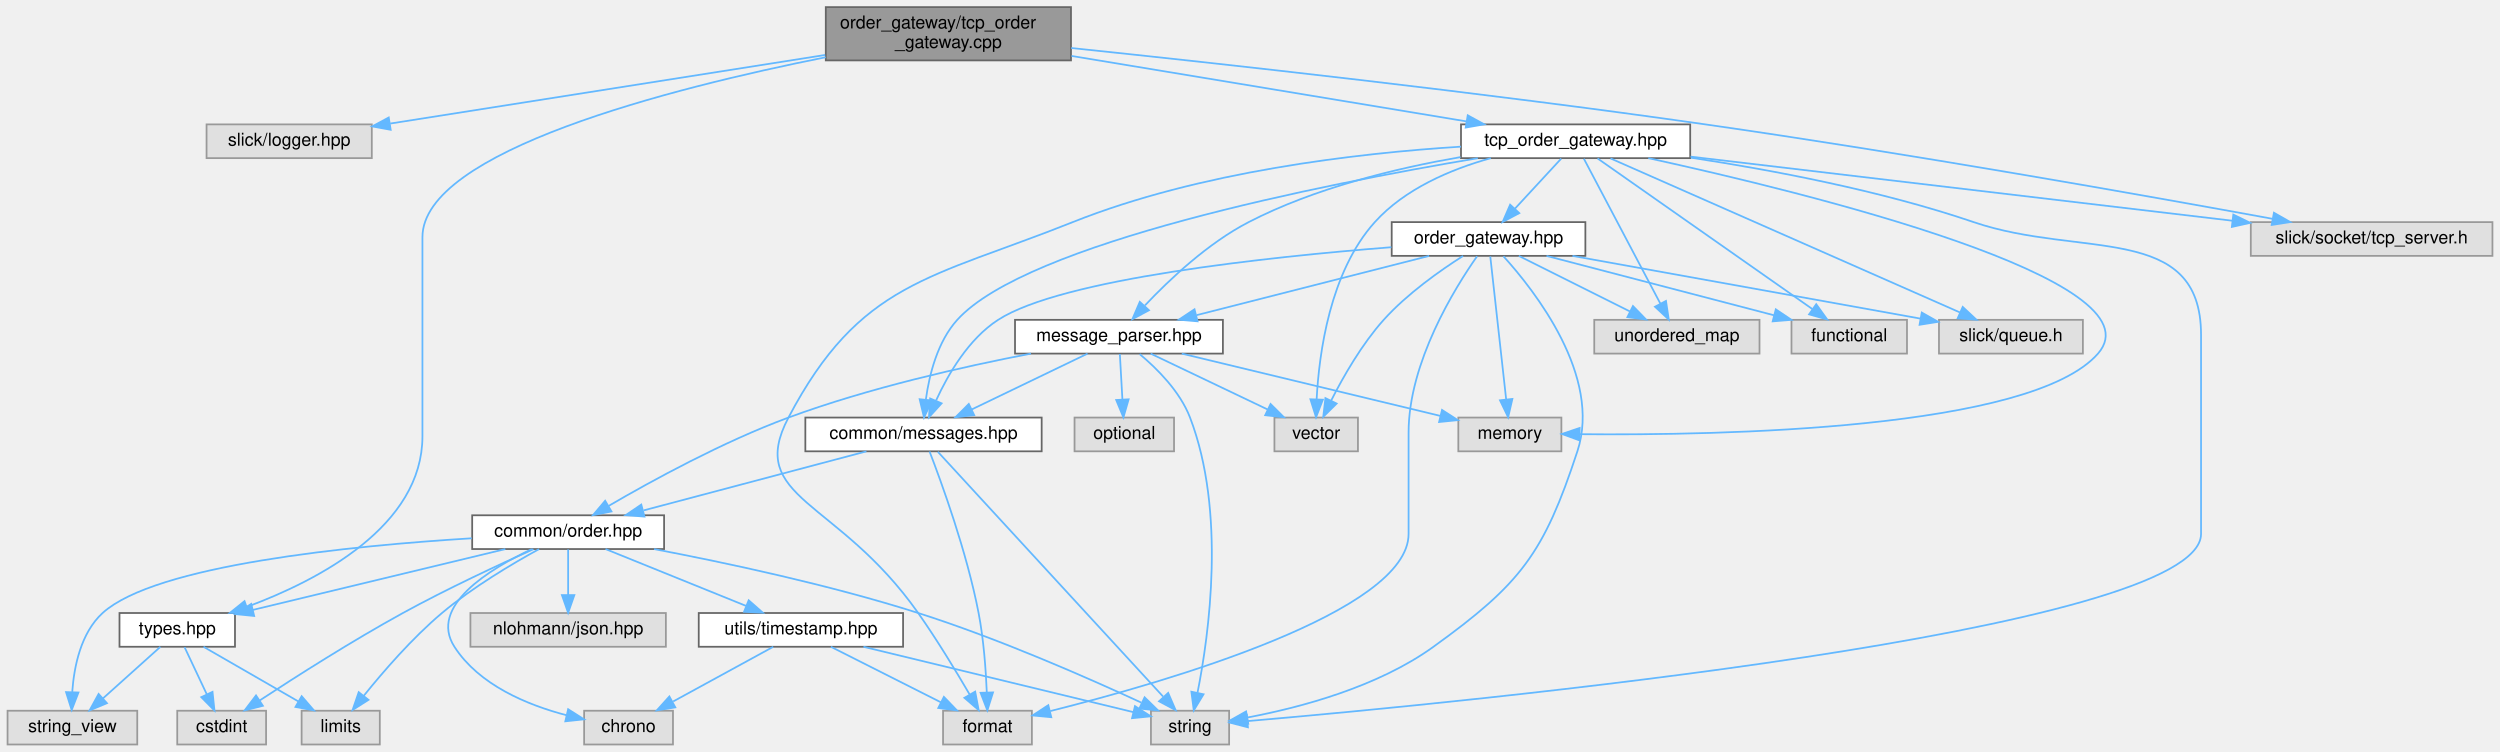
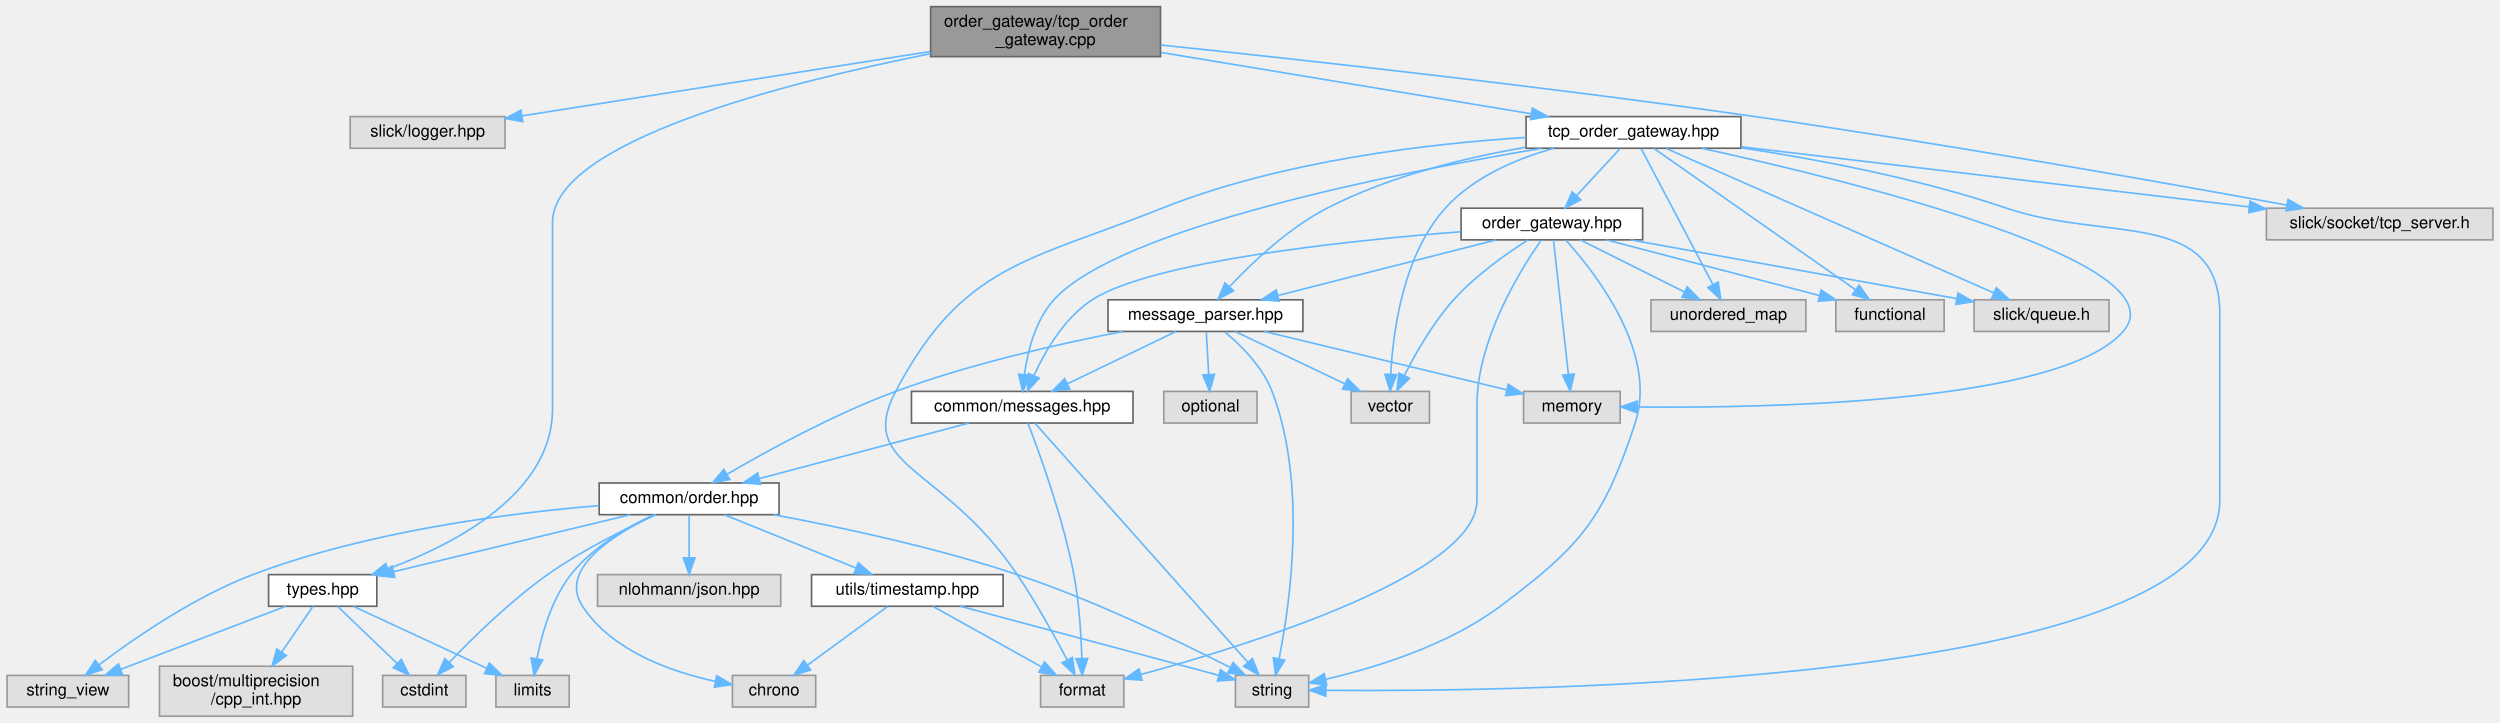
- <svg xmlns="http://www.w3.org/2000/svg" xmlns:xlink="http://www.w3.org/1999/xlink" width="1407pt" height="423pt" viewBox="0.00 0.00 1406.50 423.00">
-   <g id="graph0" class="graph" transform="scale(1 1) rotate(0) translate(4 419)">
+ <svg xmlns="http://www.w3.org/2000/svg" xmlns:xlink="http://www.w3.org/1999/xlink" width="1501pt" height="434pt" viewBox="0.00 0.00 1500.50 434.00">
+   <g id="graph0" class="graph" transform="scale(1 1) rotate(0) translate(4 430)">
    <g id="Node000001" class="node">
      <g id="a_Node000001">
        <a xlink:title=" ">
-           <polygon fill="#999999" stroke="#666666" points="598.5,-415 460.5,-415 460.5,-385 598.5,-385 598.5,-415" />
-           <text text-anchor="start" x="468.5" y="-403" font-family="Helvetica,sans-Serif" font-size="10.00">order_gateway/tcp_order</text>
-           <text text-anchor="middle" x="529.5" y="-392" font-family="Helvetica,sans-Serif" font-size="10.00">_gateway.cpp</text>
+           <polygon fill="#999999" stroke="#666666" points="692.5,-426 554.5,-426 554.5,-396 692.5,-396 692.5,-426" />
+           <text text-anchor="start" x="562.5" y="-414" font-family="Helvetica,sans-Serif" font-size="10.00">order_gateway/tcp_order</text>
+           <text text-anchor="middle" x="623.5" y="-403" font-family="Helvetica,sans-Serif" font-size="10.00">_gateway.cpp</text>
        </a>
      </g>
    </g>
    <g id="Node000002" class="node">
      <g id="a_Node000002">
        <a xlink:title=" ">
-           <polygon fill="#e0e0e0" stroke="#999999" points="205,-349 112,-349 112,-330 205,-330 205,-349" />
-           <text text-anchor="middle" x="158.5" y="-337" font-family="Helvetica,sans-Serif" font-size="10.00">slick/logger.hpp</text>
+           <polygon fill="#e0e0e0" stroke="#999999" points="299,-360 206,-360 206,-341 299,-341 299,-360" />
+           <text text-anchor="middle" x="252.5" y="-348" font-family="Helvetica,sans-Serif" font-size="10.00">slick/logger.hpp</text>
        </a>
      </g>
    </g>
    <g id="edge1_Node000001_Node000002" class="edge">
      <g id="a_edge1_Node000001_Node000002">
        <a xlink:title=" ">
-           <path fill="none" stroke="#63b8ff" d="M460.15,-388.07C389.48,-376.92 281.17,-359.84 215.38,-349.47" />
-           <polygon fill="#63b8ff" stroke="#63b8ff" points="215.62,-345.96 205.19,-347.86 214.53,-352.88 215.62,-345.96" />
+           <path fill="none" stroke="#63b8ff" d="M554.15,-399.07C483.48,-387.92 375.17,-370.84 309.38,-360.47" />
+           <polygon fill="#63b8ff" stroke="#63b8ff" points="309.62,-356.96 299.19,-358.86 308.53,-363.88 309.62,-356.96" />
        </a>
      </g>
    </g>
    <g id="Node000003" class="node">
      <g id="a_Node000003">
        <a xlink:href="tcp__order__gateway_8hpp.html" target="_top" xlink:title=" ">
-           <polygon fill="white" stroke="#666666" points="947,-349 818,-349 818,-330 947,-330 947,-349" />
-           <text text-anchor="middle" x="882.5" y="-337" font-family="Helvetica,sans-Serif" font-size="10.00">tcp_order_gateway.hpp</text>
+           <polygon fill="white" stroke="#666666" points="1041,-360 912,-360 912,-341 1041,-341 1041,-360" />
+           <text text-anchor="middle" x="976.5" y="-348" font-family="Helvetica,sans-Serif" font-size="10.00">tcp_order_gateway.hpp</text>
        </a>
      </g>
    </g>
    <g id="edge2_Node000001_Node000003" class="edge">
      <g id="a_edge2_Node000001_Node000003">
        <a xlink:title=" ">
-           <path fill="none" stroke="#63b8ff" d="M598.82,-387.51C663.49,-376.8 759.05,-360.96 821.05,-350.68" />
-           <polygon fill="#63b8ff" stroke="#63b8ff" points="821.79,-354.11 831.08,-349.02 820.64,-347.2 821.79,-354.11" />
+           <path fill="none" stroke="#63b8ff" d="M692.82,-398.51C757.49,-387.8 853.05,-371.96 915.05,-361.68" />
+           <polygon fill="#63b8ff" stroke="#63b8ff" points="915.79,-365.11 925.08,-360.02 914.64,-358.2 915.79,-365.11" />
        </a>
      </g>
    </g>
    <g id="Node000016" class="node">
      <g id="a_Node000016">
        <a xlink:href="types_8hpp.html" target="_top" xlink:title=" ">
-           <polygon fill="white" stroke="#666666" points="128,-74 63,-74 63,-55 128,-55 128,-74" />
-           <text text-anchor="middle" x="95.5" y="-62" font-family="Helvetica,sans-Serif" font-size="10.00">types.hpp</text>
-         </a>
-       </g>
-     </g>
-     <g id="edge47_Node000001_Node000016" class="edge">
-       <g id="a_edge47_Node000001_Node000016">
-         <a xlink:title=" ">
-           <path fill="none" stroke="#63b8ff" d="M460.47,-386.79C373.01,-369.32 233.5,-333.86 233.5,-285.5 233.5,-285.5 233.5,-285.5 233.5,-173.5 233.5,-122.94 175.35,-92.51 134.55,-77.39" />
-           <polygon fill="#63b8ff" stroke="#63b8ff" points="135.7,-74.08 125.1,-74.04 133.36,-80.68 135.7,-74.08" />
-         </a>
-       </g>
-     </g>
-     <g id="Node000023" class="node">
-       <g id="a_Node000023">
-         <a xlink:title=" ">
-           <polygon fill="#e0e0e0" stroke="#999999" points="1398.5,-294 1262.5,-294 1262.5,-275 1398.5,-275 1398.5,-294" />
-           <text text-anchor="middle" x="1330.5" y="-282" font-family="Helvetica,sans-Serif" font-size="10.00">slick/socket/tcp_server.h</text>
-         </a>
-       </g>
-     </g>
-     <g id="edge46_Node000001_Node000023" class="edge">
-       <g id="a_edge46_Node000001_Node000023">
-         <a xlink:title=" ">
-           <path fill="none" stroke="#63b8ff" d="M598.63,-391.98C683.02,-383.16 830,-366.98 955.5,-349 1069.27,-332.7 1201.7,-309.21 1274.81,-295.84" />
-           <polygon fill="#63b8ff" stroke="#63b8ff" points="1275.52,-299.27 1284.72,-294.02 1274.26,-292.39 1275.52,-299.27" />
+           <polygon fill="white" stroke="#666666" points="222,-85 157,-85 157,-66 222,-66 222,-85" />
+           <text text-anchor="middle" x="189.5" y="-73" font-family="Helvetica,sans-Serif" font-size="10.00">types.hpp</text>
+         </a>
+       </g>
+     </g>
+     <g id="edge48_Node000001_Node000016" class="edge">
+       <g id="a_edge48_Node000001_Node000016">
+         <a xlink:title=" ">
+           <path fill="none" stroke="#63b8ff" d="M554.47,-397.79C467.01,-380.32 327.5,-344.86 327.5,-296.5 327.5,-296.5 327.5,-296.5 327.5,-184.5 327.5,-133.94 269.35,-103.51 228.55,-88.39" />
+           <polygon fill="#63b8ff" stroke="#63b8ff" points="229.7,-85.08 219.1,-85.04 227.36,-91.68 229.7,-85.08" />
+         </a>
+       </g>
+     </g>
+     <g id="Node000024" class="node">
+       <g id="a_Node000024">
+         <a xlink:title=" ">
+           <polygon fill="#e0e0e0" stroke="#999999" points="1492.5,-305 1356.5,-305 1356.5,-286 1492.5,-286 1492.5,-305" />
+           <text text-anchor="middle" x="1424.5" y="-293" font-family="Helvetica,sans-Serif" font-size="10.00">slick/socket/tcp_server.h</text>
+         </a>
+       </g>
+     </g>
+     <g id="edge47_Node000001_Node000024" class="edge">
+       <g id="a_edge47_Node000001_Node000024">
+         <a xlink:title=" ">
+           <path fill="none" stroke="#63b8ff" d="M692.63,-402.98C777.02,-394.16 924,-377.98 1049.5,-360 1163.27,-343.7 1295.7,-320.21 1368.81,-306.84" />
+           <polygon fill="#63b8ff" stroke="#63b8ff" points="1369.52,-310.27 1378.72,-305.02 1368.26,-303.39 1369.52,-310.27" />
        </a>
      </g>
    </g>
    <g id="Node000004" class="node">
      <g id="a_Node000004">
        <a xlink:href="order__gateway_8hpp.html" target="_top" xlink:title=" ">
-           <polygon fill="white" stroke="#666666" points="888,-294 779,-294 779,-275 888,-275 888,-294" />
-           <text text-anchor="middle" x="833.5" y="-282" font-family="Helvetica,sans-Serif" font-size="10.00">order_gateway.hpp</text>
+           <polygon fill="white" stroke="#666666" points="982,-305 873,-305 873,-286 982,-286 982,-305" />
+           <text text-anchor="middle" x="927.5" y="-293" font-family="Helvetica,sans-Serif" font-size="10.00">order_gateway.hpp</text>
        </a>
      </g>
    </g>
    <g id="edge3_Node000003_Node000004" class="edge">
      <g id="a_edge3_Node000003_Node000004">
        <a xlink:title=" ">
-           <path fill="none" stroke="#63b8ff" d="M874.41,-329.75C867.34,-322.11 856.91,-310.82 848.35,-301.56" />
-           <polygon fill="#63b8ff" stroke="#63b8ff" points="850.8,-299.06 841.44,-294.09 845.66,-303.81 850.8,-299.06" />
+           <path fill="none" stroke="#63b8ff" d="M968.41,-340.75C961.34,-333.11 950.91,-321.82 942.35,-312.56" />
+           <polygon fill="#63b8ff" stroke="#63b8ff" points="944.8,-310.06 935.44,-305.09 939.66,-314.81 944.8,-310.06" />
        </a>
      </g>
    </g>
    <g id="Node000005" class="node">
      <g id="a_Node000005">
        <a xlink:title=" ">
-           <polygon fill="#e0e0e0" stroke="#999999" points="1168,-239 1087,-239 1087,-220 1168,-220 1168,-239" />
-           <text text-anchor="middle" x="1127.5" y="-227" font-family="Helvetica,sans-Serif" font-size="10.00">slick/queue.h</text>
-         </a>
-       </g>
-     </g>
-     <g id="edge36_Node000003_Node000005" class="edge">
-       <g id="a_edge36_Node000003_Node000005">
-         <a xlink:title=" ">
-           <path fill="none" stroke="#63b8ff" d="M902.14,-329.84C945.25,-310.84 1048.35,-265.39 1098.77,-243.17" />
-           <polygon fill="#63b8ff" stroke="#63b8ff" points="1100.37,-246.28 1108.11,-239.05 1097.55,-239.88 1100.37,-246.28" />
+           <polygon fill="#e0e0e0" stroke="#999999" points="1262,-250 1181,-250 1181,-231 1262,-231 1262,-250" />
+           <text text-anchor="middle" x="1221.5" y="-238" font-family="Helvetica,sans-Serif" font-size="10.00">slick/queue.h</text>
+         </a>
+       </g>
+     </g>
+     <g id="edge37_Node000003_Node000005" class="edge">
+       <g id="a_edge37_Node000003_Node000005">
+         <a xlink:title=" ">
+           <path fill="none" stroke="#63b8ff" d="M996.14,-340.84C1039.25,-321.84 1142.35,-276.39 1192.77,-254.17" />
+           <polygon fill="#63b8ff" stroke="#63b8ff" points="1194.37,-257.28 1202.11,-250.05 1191.55,-250.88 1194.37,-257.28" />
        </a>
      </g>
    </g>
    <g id="Node000006" class="node">
      <g id="a_Node000006">
        <a xlink:href="message__parser_8hpp.html" target="_top" xlink:title=" ">
-           <polygon fill="white" stroke="#666666" points="684,-239 567,-239 567,-220 684,-220 684,-239" />
-           <text text-anchor="middle" x="625.5" y="-227" font-family="Helvetica,sans-Serif" font-size="10.00">message_parser.hpp</text>
-         </a>
-       </g>
-     </g>
-     <g id="edge37_Node000003_Node000006" class="edge">
-       <g id="a_edge37_Node000003_Node000006">
-         <a xlink:title=" ">
-           <path fill="none" stroke="#63b8ff" d="M817.67,-330.58C781.16,-324.25 735.59,-313.15 698.5,-294 675.54,-282.15 653.82,-261.61 640.13,-247.11" />
-           <polygon fill="#63b8ff" stroke="#63b8ff" points="642.39,-244.39 633.06,-239.38 637.23,-249.12 642.39,-244.39" />
+           <polygon fill="white" stroke="#666666" points="778,-250 661,-250 661,-231 778,-231 778,-250" />
+           <text text-anchor="middle" x="719.5" y="-238" font-family="Helvetica,sans-Serif" font-size="10.00">message_parser.hpp</text>
+         </a>
+       </g>
+     </g>
+     <g id="edge38_Node000003_Node000006" class="edge">
+       <g id="a_edge38_Node000003_Node000006">
+         <a xlink:title=" ">
+           <path fill="none" stroke="#63b8ff" d="M911.67,-341.58C875.16,-335.25 829.59,-324.15 792.5,-305 769.54,-293.15 747.82,-272.61 734.13,-258.11" />
+           <polygon fill="#63b8ff" stroke="#63b8ff" points="736.39,-255.39 727.06,-250.38 731.23,-260.12 736.39,-255.39" />
        </a>
      </g>
    </g>
    <g id="Node000007" class="node">
      <g id="a_Node000007">
        <a xlink:href="messages_8hpp.html" target="_top" xlink:title=" ">
-           <polygon fill="white" stroke="#666666" points="582,-184 449,-184 449,-165 582,-165 582,-184" />
-           <text text-anchor="middle" x="515.5" y="-172" font-family="Helvetica,sans-Serif" font-size="10.00">common/messages.hpp</text>
-         </a>
-       </g>
-     </g>
-     <g id="edge44_Node000003_Node000007" class="edge">
-       <g id="a_edge44_Node000003_Node000007">
-         <a xlink:title=" ">
-           <path fill="none" stroke="#63b8ff" d="M827.47,-329.97C739.66,-315.21 573.73,-282.31 534.5,-239 523.39,-226.74 518.77,-208.23 516.85,-194.35" />
-           <polygon fill="#63b8ff" stroke="#63b8ff" points="520.29,-193.61 515.79,-184.02 513.33,-194.32 520.29,-193.61" />
+           <polygon fill="white" stroke="#666666" points="676,-195 543,-195 543,-176 676,-176 676,-195" />
+           <text text-anchor="middle" x="609.5" y="-183" font-family="Helvetica,sans-Serif" font-size="10.00">common/messages.hpp</text>
+         </a>
+       </g>
+     </g>
+     <g id="edge45_Node000003_Node000007" class="edge">
+       <g id="a_edge45_Node000003_Node000007">
+         <a xlink:title=" ">
+           <path fill="none" stroke="#63b8ff" d="M921.47,-340.97C833.66,-326.21 667.73,-293.31 628.5,-250 617.39,-237.74 612.77,-219.23 610.85,-205.35" />
+           <polygon fill="#63b8ff" stroke="#63b8ff" points="614.29,-204.61 609.79,-195.02 607.33,-205.32 614.29,-204.61" />
        </a>
      </g>
    </g>
    <g id="Node000008" class="node">
      <g id="a_Node000008">
        <a xlink:title=" ">
-           <polygon fill="#e0e0e0" stroke="#999999" points="687.5,-19 643.5,-19 643.5,0 687.5,0 687.5,-19" />
-           <text text-anchor="middle" x="665.5" y="-7" font-family="Helvetica,sans-Serif" font-size="10.00">string</text>
-         </a>
-       </g>
-     </g>
-     <g id="edge41_Node000003_Node000008" class="edge">
-       <g id="a_edge41_Node000003_Node000008">
-         <a xlink:title=" ">
-           <path fill="none" stroke="#63b8ff" d="M947.41,-330.25C992.78,-323.36 1054.33,-311.77 1106.5,-294 1166.61,-273.52 1234.5,-294 1234.5,-230.5 1234.5,-230.5 1234.5,-230.5 1234.5,-118.5 1234.5,-63.48 818.5,-23.59 697.9,-13.18" />
-           <polygon fill="#63b8ff" stroke="#63b8ff" points="698.07,-9.68 687.81,-12.32 697.47,-16.66 698.07,-9.68" />
+           <polygon fill="#e0e0e0" stroke="#999999" points="781.5,-24.5 737.5,-24.5 737.5,-5.5 781.5,-5.5 781.5,-24.5" />
+           <text text-anchor="middle" x="759.5" y="-12.5" font-family="Helvetica,sans-Serif" font-size="10.00">string</text>
+         </a>
+       </g>
+     </g>
+     <g id="edge42_Node000003_Node000008" class="edge">
+       <g id="a_edge42_Node000003_Node000008">
+         <a xlink:title=" ">
+           <path fill="none" stroke="#63b8ff" d="M1041.41,-341.25C1086.78,-334.36 1148.33,-322.77 1200.5,-305 1260.61,-284.52 1328.5,-305 1328.5,-241.5 1328.5,-241.5 1328.5,-241.5 1328.5,-129.5 1328.5,-19.25 912.5,-14.56 791.9,-15.51" />
+           <polygon fill="#63b8ff" stroke="#63b8ff" points="791.77,-12.01 781.81,-15.61 791.84,-19.01 791.77,-12.01" />
        </a>
      </g>
    </g>
    <g id="Node000009" class="node">
      <g id="a_Node000009">
        <a xlink:title=" ">
-           <polygon fill="#e0e0e0" stroke="#999999" points="576.5,-19 526.5,-19 526.5,0 576.5,0 576.5,-19" />
-           <text text-anchor="middle" x="551.5" y="-7" font-family="Helvetica,sans-Serif" font-size="10.00">format</text>
-         </a>
-       </g>
-     </g>
-     <g id="edge43_Node000003_Node000009" class="edge">
-       <g id="a_edge43_Node000003_Node000009">
-         <a xlink:title=" ">
-           <path fill="none" stroke="#63b8ff" d="M817.98,-336.47C759.18,-332.76 670.88,-322.44 599.5,-294 519.33,-262.06 479.67,-260.37 439.5,-184 415.39,-138.16 467.06,-138.54 512.5,-74 523.06,-58.99 533.89,-41.12 541.45,-28.17" />
-           <polygon fill="#63b8ff" stroke="#63b8ff" points="544.58,-29.76 546.54,-19.35 538.51,-26.26 544.58,-29.76" />
-         </a>
-       </g>
-     </g>
-     <g id="Node000018" class="node">
-       <g id="a_Node000018">
-         <a xlink:title=" ">
-           <polygon fill="#e0e0e0" stroke="#999999" points="760,-184 713,-184 713,-165 760,-165 760,-184" />
-           <text text-anchor="middle" x="736.5" y="-172" font-family="Helvetica,sans-Serif" font-size="10.00">vector</text>
-         </a>
-       </g>
-     </g>
-     <g id="edge42_Node000003_Node000018" class="edge">
-       <g id="a_edge42_Node000003_Node000018">
-         <a xlink:title=" ">
-           <path fill="none" stroke="#63b8ff" d="M834.77,-330C812.11,-323.65 786.37,-312.71 769.5,-294 744.2,-265.94 738.11,-220.07 736.76,-194.41" />
-           <polygon fill="#63b8ff" stroke="#63b8ff" points="740.25,-194.05 736.42,-184.18 733.25,-194.29 740.25,-194.05" />
+           <polygon fill="#e0e0e0" stroke="#999999" points="670.5,-24.5 620.5,-24.5 620.5,-5.5 670.5,-5.5 670.5,-24.5" />
+           <text text-anchor="middle" x="645.5" y="-12.5" font-family="Helvetica,sans-Serif" font-size="10.00">format</text>
+         </a>
+       </g>
+     </g>
+     <g id="edge44_Node000003_Node000009" class="edge">
+       <g id="a_edge44_Node000003_Node000009">
+         <a xlink:title=" ">
+           <path fill="none" stroke="#63b8ff" d="M911.98,-347.47C853.18,-343.76 764.88,-333.44 693.5,-305 613.33,-273.06 573.67,-271.37 533.5,-195 509.51,-149.4 561.82,-150.98 606.5,-85 617.8,-68.31 628.93,-48.14 636.4,-33.92" />
+           <polygon fill="#63b8ff" stroke="#63b8ff" points="639.65,-35.26 641.13,-24.77 633.43,-32.04 639.65,-35.26" />
        </a>
      </g>
    </g>
    <g id="Node000019" class="node">
      <g id="a_Node000019">
        <a xlink:title=" ">
-           <polygon fill="#e0e0e0" stroke="#999999" points="874.5,-184 816.5,-184 816.5,-165 874.5,-165 874.5,-184" />
-           <text text-anchor="middle" x="845.5" y="-172" font-family="Helvetica,sans-Serif" font-size="10.00">memory</text>
-         </a>
-       </g>
-     </g>
-     <g id="edge38_Node000003_Node000019" class="edge">
-       <g id="a_edge38_Node000003_Node000019">
-         <a xlink:title=" ">
-           <path fill="none" stroke="#63b8ff" d="M923.42,-329.99C1012.41,-310.57 1212.77,-261.48 1176.5,-220 1139.01,-177.13 964.17,-173.85 884.84,-174.64" />
-           <polygon fill="#63b8ff" stroke="#63b8ff" points="884.7,-171.15 874.75,-174.77 884.79,-178.14 884.7,-171.15" />
-         </a>
-       </g>
-     </g>
-     <g id="Node000021" class="node">
-       <g id="a_Node000021">
-         <a xlink:title=" ">
-           <polygon fill="#e0e0e0" stroke="#999999" points="986,-239 893,-239 893,-220 986,-220 986,-239" />
-           <text text-anchor="middle" x="939.5" y="-227" font-family="Helvetica,sans-Serif" font-size="10.00">unordered_map</text>
-         </a>
-       </g>
-     </g>
-     <g id="edge39_Node000003_Node000021" class="edge">
-       <g id="a_edge39_Node000003_Node000021">
-         <a xlink:title=" ">
-           <path fill="none" stroke="#63b8ff" d="M887.16,-329.66C896.56,-311.85 917.93,-271.37 930.26,-248.01" />
-           <polygon fill="#63b8ff" stroke="#63b8ff" points="933.36,-249.64 934.93,-239.16 927.17,-246.37 933.36,-249.64" />
+           <polygon fill="#e0e0e0" stroke="#999999" points="854,-195 807,-195 807,-176 854,-176 854,-195" />
+           <text text-anchor="middle" x="830.5" y="-183" font-family="Helvetica,sans-Serif" font-size="10.00">vector</text>
+         </a>
+       </g>
+     </g>
+     <g id="edge43_Node000003_Node000019" class="edge">
+       <g id="a_edge43_Node000003_Node000019">
+         <a xlink:title=" ">
+           <path fill="none" stroke="#63b8ff" d="M928.77,-341C906.11,-334.65 880.37,-323.71 863.5,-305 838.2,-276.94 832.11,-231.07 830.76,-205.41" />
+           <polygon fill="#63b8ff" stroke="#63b8ff" points="834.25,-205.05 830.42,-195.18 827.25,-205.29 834.25,-205.05" />
+         </a>
+       </g>
+     </g>
+     <g id="Node000020" class="node">
+       <g id="a_Node000020">
+         <a xlink:title=" ">
+           <polygon fill="#e0e0e0" stroke="#999999" points="968.5,-195 910.5,-195 910.5,-176 968.5,-176 968.5,-195" />
+           <text text-anchor="middle" x="939.5" y="-183" font-family="Helvetica,sans-Serif" font-size="10.00">memory</text>
+         </a>
+       </g>
+     </g>
+     <g id="edge39_Node000003_Node000020" class="edge">
+       <g id="a_edge39_Node000003_Node000020">
+         <a xlink:title=" ">
+           <path fill="none" stroke="#63b8ff" d="M1017.42,-340.99C1106.41,-321.57 1306.77,-272.48 1270.5,-231 1233.01,-188.13 1058.17,-184.85 978.84,-185.64" />
+           <polygon fill="#63b8ff" stroke="#63b8ff" points="978.7,-182.15 968.75,-185.77 978.79,-189.14 978.7,-182.15" />
        </a>
      </g>
    </g>
    <g id="Node000022" class="node">
      <g id="a_Node000022">
        <a xlink:title=" ">
-           <polygon fill="#e0e0e0" stroke="#999999" points="1069,-239 1004,-239 1004,-220 1069,-220 1069,-239" />
-           <text text-anchor="middle" x="1036.5" y="-227" font-family="Helvetica,sans-Serif" font-size="10.00">functional</text>
+           <polygon fill="#e0e0e0" stroke="#999999" points="1080,-250 987,-250 987,-231 1080,-231 1080,-250" />
+           <text text-anchor="middle" x="1033.5" y="-238" font-family="Helvetica,sans-Serif" font-size="10.00">unordered_map</text>
        </a>
      </g>
    </g>
    <g id="edge40_Node000003_Node000022" class="edge">
      <g id="a_edge40_Node000003_Node000022">
        <a xlink:title=" ">
-           <path fill="none" stroke="#63b8ff" d="M894.84,-329.84C921.2,-311.36 983.23,-267.86 1015.76,-245.05" />
-           <polygon fill="#63b8ff" stroke="#63b8ff" points="1017.92,-247.8 1024.1,-239.2 1013.9,-242.07 1017.92,-247.8" />
-         </a>
-       </g>
-     </g>
-     <g id="edge45_Node000003_Node000023" class="edge">
-       <g id="a_edge45_Node000003_Node000023">
-         <a xlink:title=" ">
-           <path fill="none" stroke="#63b8ff" d="M947.16,-330.85C1027.81,-321.31 1165.59,-305.01 1252.15,-294.77" />
-           <polygon fill="#63b8ff" stroke="#63b8ff" points="1252.66,-298.23 1262.18,-293.58 1251.84,-291.28 1252.66,-298.23" />
+           <path fill="none" stroke="#63b8ff" d="M981.16,-340.66C990.56,-322.85 1011.93,-282.37 1024.26,-259.01" />
+           <polygon fill="#63b8ff" stroke="#63b8ff" points="1027.36,-260.64 1028.93,-250.16 1021.17,-257.37 1027.36,-260.64" />
+         </a>
+       </g>
+     </g>
+     <g id="Node000023" class="node">
+       <g id="a_Node000023">
+         <a xlink:title=" ">
+           <polygon fill="#e0e0e0" stroke="#999999" points="1163,-250 1098,-250 1098,-231 1163,-231 1163,-250" />
+           <text text-anchor="middle" x="1130.5" y="-238" font-family="Helvetica,sans-Serif" font-size="10.00">functional</text>
+         </a>
+       </g>
+     </g>
+     <g id="edge41_Node000003_Node000023" class="edge">
+       <g id="a_edge41_Node000003_Node000023">
+         <a xlink:title=" ">
+           <path fill="none" stroke="#63b8ff" d="M988.84,-340.84C1015.2,-322.36 1077.23,-278.86 1109.76,-256.05" />
+           <polygon fill="#63b8ff" stroke="#63b8ff" points="1111.92,-258.8 1118.1,-250.2 1107.9,-253.07 1111.92,-258.8" />
+         </a>
+       </g>
+     </g>
+     <g id="edge46_Node000003_Node000024" class="edge">
+       <g id="a_edge46_Node000003_Node000024">
+         <a xlink:title=" ">
+           <path fill="none" stroke="#63b8ff" d="M1041.16,-341.85C1121.81,-332.31 1259.59,-316.01 1346.15,-305.77" />
+           <polygon fill="#63b8ff" stroke="#63b8ff" points="1346.66,-309.23 1356.18,-304.58 1345.84,-302.28 1346.66,-309.23" />
        </a>
      </g>
    </g>
    <g id="edge4_Node000004_Node000005" class="edge">
      <g id="a_edge4_Node000004_Node000005">
        <a xlink:title=" ">
-           <path fill="none" stroke="#63b8ff" d="M880.74,-274.98C934.37,-265.32 1021.56,-249.6 1076.65,-239.67" />
-           <polygon fill="#63b8ff" stroke="#63b8ff" points="1077.33,-243.1 1086.55,-237.88 1076.08,-236.21 1077.33,-243.1" />
+           <path fill="none" stroke="#63b8ff" d="M974.74,-285.98C1028.37,-276.32 1115.56,-260.6 1170.65,-250.67" />
+           <polygon fill="#63b8ff" stroke="#63b8ff" points="1171.33,-254.1 1180.55,-248.88 1170.08,-247.21 1171.33,-254.1" />
        </a>
      </g>
    </g>
    <g id="edge5_Node000004_Node000006" class="edge">
      <g id="a_edge5_Node000004_Node000006">
        <a xlink:title=" ">
-           <path fill="none" stroke="#63b8ff" d="M800.08,-274.98C764.56,-265.93 708.23,-251.58 669.2,-241.64" />
-           <polygon fill="#63b8ff" stroke="#63b8ff" points="669.74,-238.16 659.18,-239.08 668.01,-244.94 669.74,-238.16" />
-         </a>
-       </g>
-     </g>
-     <g id="edge35_Node000004_Node000007" class="edge">
-       <g id="a_edge35_Node000004_Node000007">
-         <a xlink:title=" ">
-           <path fill="none" stroke="#63b8ff" d="M778.81,-279.87C709.05,-274.37 593.18,-262.03 557.5,-239 540.88,-228.27 529.34,-208.38 522.62,-193.71" />
-           <polygon fill="#63b8ff" stroke="#63b8ff" points="525.69,-192 518.57,-184.16 519.25,-194.73 525.69,-192" />
-         </a>
-       </g>
-     </g>
-     <g id="edge32_Node000004_Node000008" class="edge">
-       <g id="a_edge32_Node000004_Node000008">
-         <a xlink:title=" ">
-           <path fill="none" stroke="#63b8ff" d="M841.89,-274.77C859.46,-255.4 897.37,-207.22 883.5,-165 864.55,-107.32 851.73,-90.53 802.5,-55 771.07,-32.32 727.49,-20.79 697.99,-15.23" />
-           <polygon fill="#63b8ff" stroke="#63b8ff" points="698.26,-11.72 687.8,-13.43 697.05,-18.61 698.26,-11.72" />
-         </a>
-       </g>
-     </g>
-     <g id="edge34_Node000004_Node000009" class="edge">
-       <g id="a_edge34_Node000004_Node000009">
-         <a xlink:title=" ">
-           <path fill="none" stroke="#63b8ff" d="M827.05,-274.77C814.61,-257.04 788.5,-215.11 788.5,-175.5 788.5,-175.5 788.5,-175.5 788.5,-118.5 788.5,-74.72 652.9,-35.38 586.84,-18.81" />
-           <polygon fill="#63b8ff" stroke="#63b8ff" points="587.41,-15.35 576.86,-16.35 585.73,-22.14 587.41,-15.35" />
-         </a>
-       </g>
-     </g>
-     <g id="edge33_Node000004_Node000018" class="edge">
-       <g id="a_edge33_Node000004_Node000018">
-         <a xlink:title=" ">
-           <path fill="none" stroke="#63b8ff" d="M819.15,-274.94C806.37,-266.82 787.7,-253.7 774.5,-239 762.18,-225.29 751.74,-207.01 744.94,-193.58" />
-           <polygon fill="#63b8ff" stroke="#63b8ff" points="748,-191.88 740.47,-184.42 741.7,-194.94 748,-191.88" />
-         </a>
-       </g>
-     </g>
-     <g id="edge29_Node000004_Node000019" class="edge">
-       <g id="a_edge29_Node000004_Node000019">
-         <a xlink:title=" ">
-           <path fill="none" stroke="#63b8ff" d="M834.48,-274.66C836.43,-257.17 840.8,-217.8 843.41,-194.27" />
-           <polygon fill="#63b8ff" stroke="#63b8ff" points="846.91,-194.48 844.54,-184.16 839.95,-193.71 846.91,-194.48" />
-         </a>
-       </g>
-     </g>
-     <g id="edge30_Node000004_Node000021" class="edge">
-       <g id="a_edge30_Node000004_Node000021">
-         <a xlink:title=" ">
-           <path fill="none" stroke="#63b8ff" d="M850.53,-274.98C867.43,-266.54 893.56,-253.47 913.14,-243.68" />
-           <polygon fill="#63b8ff" stroke="#63b8ff" points="914.78,-246.77 922.16,-239.17 911.65,-240.51 914.78,-246.77" />
+           <path fill="none" stroke="#63b8ff" d="M894.08,-285.98C858.56,-276.93 802.23,-262.58 763.2,-252.64" />
+           <polygon fill="#63b8ff" stroke="#63b8ff" points="763.74,-249.16 753.18,-250.08 762.01,-255.94 763.74,-249.16" />
+         </a>
+       </g>
+     </g>
+     <g id="edge36_Node000004_Node000007" class="edge">
+       <g id="a_edge36_Node000004_Node000007">
+         <a xlink:title=" ">
+           <path fill="none" stroke="#63b8ff" d="M872.81,-290.87C803.05,-285.37 687.18,-273.03 651.5,-250 634.88,-239.27 623.34,-219.38 616.62,-204.71" />
+           <polygon fill="#63b8ff" stroke="#63b8ff" points="619.69,-203 612.57,-195.16 613.25,-205.73 619.69,-203" />
+         </a>
+       </g>
+     </g>
+     <g id="edge33_Node000004_Node000008" class="edge">
+       <g id="a_edge33_Node000004_Node000008">
+         <a xlink:title=" ">
+           <path fill="none" stroke="#63b8ff" d="M935.89,-285.77C953.46,-266.4 991.37,-218.22 977.5,-176 958.55,-118.32 945.09,-102.4 896.5,-66 864.96,-42.37 821.13,-28.99 791.61,-22.13" />
+           <polygon fill="#63b8ff" stroke="#63b8ff" points="792.33,-18.71 781.81,-19.97 790.82,-25.54 792.33,-18.71" />
+         </a>
+       </g>
+     </g>
+     <g id="edge35_Node000004_Node000009" class="edge">
+       <g id="a_edge35_Node000004_Node000009">
+         <a xlink:title=" ">
+           <path fill="none" stroke="#63b8ff" d="M921.05,-285.77C908.61,-268.04 882.5,-226.11 882.5,-186.5 882.5,-186.5 882.5,-186.5 882.5,-129.5 882.5,-85.33 746.9,-43.04 680.84,-25.06" />
+           <polygon fill="#63b8ff" stroke="#63b8ff" points="681.43,-21.6 670.86,-22.39 679.62,-28.36 681.43,-21.6" />
+         </a>
+       </g>
+     </g>
+     <g id="edge34_Node000004_Node000019" class="edge">
+       <g id="a_edge34_Node000004_Node000019">
+         <a xlink:title=" ">
+           <path fill="none" stroke="#63b8ff" d="M913.15,-285.94C900.37,-277.82 881.7,-264.7 868.5,-250 856.18,-236.29 845.74,-218.01 838.94,-204.58" />
+           <polygon fill="#63b8ff" stroke="#63b8ff" points="842,-202.88 834.47,-195.42 835.7,-205.94 842,-202.88" />
+         </a>
+       </g>
+     </g>
+     <g id="edge30_Node000004_Node000020" class="edge">
+       <g id="a_edge30_Node000004_Node000020">
+         <a xlink:title=" ">
+           <path fill="none" stroke="#63b8ff" d="M928.48,-285.66C930.43,-268.17 934.8,-228.8 937.41,-205.27" />
+           <polygon fill="#63b8ff" stroke="#63b8ff" points="940.91,-205.48 938.54,-195.16 933.95,-204.71 940.91,-205.48" />
        </a>
      </g>
    </g>
    <g id="edge31_Node000004_Node000022" class="edge">
      <g id="a_edge31_Node000004_Node000022">
        <a xlink:title=" ">
-           <path fill="none" stroke="#63b8ff" d="M866.12,-274.98C900.89,-265.91 956.09,-251.49 994.19,-241.55" />
-           <polygon fill="#63b8ff" stroke="#63b8ff" points="995.17,-244.91 1003.97,-238.99 993.41,-238.13 995.17,-244.91" />
+           <path fill="none" stroke="#63b8ff" d="M944.53,-285.98C961.43,-277.54 987.56,-264.47 1007.14,-254.68" />
+           <polygon fill="#63b8ff" stroke="#63b8ff" points="1008.78,-257.77 1016.16,-250.17 1005.65,-251.51 1008.78,-257.77" />
+         </a>
+       </g>
+     </g>
+     <g id="edge32_Node000004_Node000023" class="edge">
+       <g id="a_edge32_Node000004_Node000023">
+         <a xlink:title=" ">
+           <path fill="none" stroke="#63b8ff" d="M960.12,-285.98C994.89,-276.91 1050.09,-262.49 1088.19,-252.55" />
+           <polygon fill="#63b8ff" stroke="#63b8ff" points="1089.17,-255.91 1097.97,-249.99 1087.41,-249.13 1089.17,-255.91" />
        </a>
      </g>
    </g>
    <g id="edge6_Node000006_Node000007" class="edge">
      <g id="a_edge6_Node000006_Node000007">
        <a xlink:title=" ">
-           <path fill="none" stroke="#63b8ff" d="M607.83,-219.98C590.21,-211.5 562.92,-198.35 542.57,-188.54" />
-           <polygon fill="#63b8ff" stroke="#63b8ff" points="544.02,-185.36 533.49,-184.17 540.98,-191.66 544.02,-185.36" />
-         </a>
-       </g>
-     </g>
-     <g id="edge27_Node000006_Node000008" class="edge">
-       <g id="a_edge27_Node000006_Node000008">
-         <a xlink:title=" ">
-           <path fill="none" stroke="#63b8ff" d="M637.14,-219.73C646.81,-211.67 659.85,-198.74 665.5,-184 685.85,-130.91 676.19,-61.79 669.71,-29.14" />
-           <polygon fill="#63b8ff" stroke="#63b8ff" points="673.1,-28.26 667.61,-19.2 666.26,-29.71 673.1,-28.26" />
+           <path fill="none" stroke="#63b8ff" d="M701.83,-230.98C684.21,-222.5 656.92,-209.35 636.57,-199.54" />
+           <polygon fill="#63b8ff" stroke="#63b8ff" points="638.02,-196.36 627.49,-195.17 634.98,-202.66 638.02,-196.36" />
+         </a>
+       </g>
+     </g>
+     <g id="edge28_Node000006_Node000008" class="edge">
+       <g id="a_edge28_Node000006_Node000008">
+         <a xlink:title=" ">
+           <path fill="none" stroke="#63b8ff" d="M731.14,-230.73C740.81,-222.67 753.85,-209.74 759.5,-195 780.6,-139.97 770.44,-68.24 763.75,-34.75" />
+           <polygon fill="#63b8ff" stroke="#63b8ff" points="767.1,-33.65 761.59,-24.59 760.25,-35.1 767.1,-33.65" />
        </a>
      </g>
    </g>
    <g id="Node000010" class="node">
      <g id="a_Node000010">
        <a xlink:href="common_2order_8hpp.html" target="_top" xlink:title=" ">
-           <polygon fill="white" stroke="#666666" points="369.5,-129 261.5,-129 261.5,-110 369.5,-110 369.5,-129" />
-           <text text-anchor="middle" x="315.5" y="-117" font-family="Helvetica,sans-Serif" font-size="10.00">common/order.hpp</text>
-         </a>
-       </g>
-     </g>
-     <g id="edge24_Node000006_Node000010" class="edge">
-       <g id="a_edge24_Node000006_Node000010">
-         <a xlink:title=" ">
-           <path fill="none" stroke="#63b8ff" d="M575.99,-220C537.96,-212.67 484.5,-200.63 439.5,-184 402.65,-170.38 362.64,-148.48 338.32,-134.29" />
-           <polygon fill="#63b8ff" stroke="#63b8ff" points="339.89,-131.15 329.5,-129.08 336.33,-137.18 339.89,-131.15" />
-         </a>
-       </g>
-     </g>
-     <g id="edge25_Node000006_Node000018" class="edge">
-       <g id="a_edge25_Node000006_Node000018">
-         <a xlink:title=" ">
-           <path fill="none" stroke="#63b8ff" d="M643.33,-219.98C661.11,-211.5 688.65,-198.35 709.18,-188.54" />
-           <polygon fill="#63b8ff" stroke="#63b8ff" points="710.83,-191.64 718.34,-184.17 707.81,-185.32 710.83,-191.64" />
+           <polygon fill="white" stroke="#666666" points="463.5,-140 355.5,-140 355.5,-121 463.5,-121 463.5,-140" />
+           <text text-anchor="middle" x="409.5" y="-128" font-family="Helvetica,sans-Serif" font-size="10.00">common/order.hpp</text>
+         </a>
+       </g>
+     </g>
+     <g id="edge25_Node000006_Node000010" class="edge">
+       <g id="a_edge25_Node000006_Node000010">
+         <a xlink:title=" ">
+           <path fill="none" stroke="#63b8ff" d="M669.99,-231C631.96,-223.67 578.5,-211.63 533.5,-195 496.65,-181.38 456.64,-159.48 432.32,-145.29" />
+           <polygon fill="#63b8ff" stroke="#63b8ff" points="433.89,-142.15 423.5,-140.08 430.33,-148.18 433.89,-142.15" />
        </a>
      </g>
    </g>
    <g id="edge26_Node000006_Node000019" class="edge">
      <g id="a_edge26_Node000006_Node000019">
        <a xlink:title=" ">
-           <path fill="none" stroke="#63b8ff" d="M660.85,-219.98C700.6,-210.41 764.97,-194.9 806.26,-184.95" />
-           <polygon fill="#63b8ff" stroke="#63b8ff" points="807.32,-188.3 816.22,-182.55 805.68,-181.49 807.32,-188.3" />
-         </a>
-       </g>
-     </g>
-     <g id="Node000020" class="node">
-       <g id="a_Node000020">
-         <a xlink:title=" ">
-           <polygon fill="#e0e0e0" stroke="#999999" points="656.5,-184 600.5,-184 600.5,-165 656.5,-165 656.5,-184" />
-           <text text-anchor="middle" x="628.5" y="-172" font-family="Helvetica,sans-Serif" font-size="10.00">optional</text>
-         </a>
-       </g>
-     </g>
-     <g id="edge28_Node000006_Node000020" class="edge">
-       <g id="a_edge28_Node000006_Node000020">
-         <a xlink:title=" ">
-           <path fill="none" stroke="#63b8ff" d="M626,-219.75C626.39,-212.8 626.95,-202.85 627.45,-194.13" />
-           <polygon fill="#63b8ff" stroke="#63b8ff" points="630.94,-194.27 628.01,-184.09 623.95,-193.88 630.94,-194.27" />
+           <path fill="none" stroke="#63b8ff" d="M737.33,-230.98C755.11,-222.5 782.65,-209.35 803.18,-199.54" />
+           <polygon fill="#63b8ff" stroke="#63b8ff" points="804.83,-202.64 812.34,-195.17 801.81,-196.32 804.83,-202.64" />
+         </a>
+       </g>
+     </g>
+     <g id="edge27_Node000006_Node000020" class="edge">
+       <g id="a_edge27_Node000006_Node000020">
+         <a xlink:title=" ">
+           <path fill="none" stroke="#63b8ff" d="M754.85,-230.98C794.6,-221.41 858.97,-205.9 900.26,-195.95" />
+           <polygon fill="#63b8ff" stroke="#63b8ff" points="901.32,-199.3 910.22,-193.55 899.68,-192.49 901.32,-199.3" />
+         </a>
+       </g>
+     </g>
+     <g id="Node000021" class="node">
+       <g id="a_Node000021">
+         <a xlink:title=" ">
+           <polygon fill="#e0e0e0" stroke="#999999" points="750.5,-195 694.5,-195 694.5,-176 750.5,-176 750.5,-195" />
+           <text text-anchor="middle" x="722.5" y="-183" font-family="Helvetica,sans-Serif" font-size="10.00">optional</text>
+         </a>
+       </g>
+     </g>
+     <g id="edge29_Node000006_Node000021" class="edge">
+       <g id="a_edge29_Node000006_Node000021">
+         <a xlink:title=" ">
+           <path fill="none" stroke="#63b8ff" d="M720,-230.75C720.39,-223.8 720.95,-213.85 721.45,-205.13" />
+           <polygon fill="#63b8ff" stroke="#63b8ff" points="724.94,-205.27 722.01,-195.09 717.95,-204.88 724.94,-205.27" />
        </a>
      </g>
    </g>
    <g id="edge7_Node000007_Node000008" class="edge">
      <g id="a_edge7_Node000007_Node000008">
        <a xlink:title=" ">
-           <path fill="none" stroke="#63b8ff" d="M523.56,-164.74C547.57,-138.65 618.87,-61.17 650.31,-27" />
-           <polygon fill="#63b8ff" stroke="#63b8ff" points="653.2,-29.04 657.4,-19.31 648.05,-24.3 653.2,-29.04" />
+           <path fill="none" stroke="#63b8ff" d="M617.14,-175.91C640.91,-149.21 713.78,-67.36 745.02,-32.26" />
+           <polygon fill="#63b8ff" stroke="#63b8ff" points="747.66,-34.57 751.69,-24.77 742.43,-29.91 747.66,-34.57" />
        </a>
      </g>
    </g>
    <g id="edge8_Node000007_Node000009" class="edge">
      <g id="a_edge8_Node000007_Node000009">
        <a xlink:title=" ">
-           <path fill="none" stroke="#63b8ff" d="M518.91,-164.88C525.48,-147.84 539.86,-108.47 546.5,-74 549.35,-59.2 550.58,-42.16 551.11,-29.46" />
-           <polygon fill="#63b8ff" stroke="#63b8ff" points="554.62,-29.31 551.43,-19.21 547.62,-29.1 554.62,-29.31" />
+           <path fill="none" stroke="#63b8ff" d="M612.92,-175.89C619.53,-158.85 633.97,-119.49 640.5,-85 643.68,-68.22 644.87,-48.79 645.3,-34.84" />
+           <polygon fill="#63b8ff" stroke="#63b8ff" points="648.8,-34.65 645.51,-24.58 641.8,-34.51 648.8,-34.65" />
        </a>
      </g>
    </g>
    <g id="edge9_Node000007_Node000010" class="edge">
      <g id="a_edge9_Node000007_Node000010">
        <a xlink:title=" ">
-           <path fill="none" stroke="#63b8ff" d="M483.37,-164.98C449.35,-155.97 395.5,-141.7 358,-131.76" />
-           <polygon fill="#63b8ff" stroke="#63b8ff" points="358.45,-128.26 347.89,-129.08 356.66,-135.03 358.45,-128.26" />
+           <path fill="none" stroke="#63b8ff" d="M577.37,-175.98C543.35,-166.97 489.5,-152.7 452,-142.76" />
+           <polygon fill="#63b8ff" stroke="#63b8ff" points="452.45,-139.26 441.89,-140.08 450.66,-146.03 452.45,-139.26" />
        </a>
      </g>
    </g>
    <g id="edge10_Node000010_Node000008" class="edge">
      <g id="a_edge10_Node000010_Node000008">
        <a xlink:title=" ">
-           <path fill="none" stroke="#63b8ff" d="M363.88,-109.97C404.14,-102.31 462.71,-89.83 512.5,-74 557.56,-59.68 607.85,-37.56 638.07,-23.57" />
-           <polygon fill="#63b8ff" stroke="#63b8ff" points="639.93,-26.56 647.51,-19.16 636.97,-20.22 639.93,-26.56" />
+           <path fill="none" stroke="#63b8ff" d="M460.06,-120.99C500.31,-113.52 557.79,-101.3 606.5,-85 652.93,-69.46 704.31,-44.6 734.15,-29.35" />
+           <polygon fill="#63b8ff" stroke="#63b8ff" points="736.13,-32.26 743.41,-24.57 732.92,-26.04 736.13,-32.26" />
        </a>
      </g>
    </g>
    <g id="Node000011" class="node">
      <g id="a_Node000011">
        <a xlink:title=" ">
-           <polygon fill="#e0e0e0" stroke="#999999" points="73,-19 0,-19 0,0 73,0 73,-19" />
-           <text text-anchor="middle" x="36.5" y="-7" font-family="Helvetica,sans-Serif" font-size="10.00">string_view</text>
+           <polygon fill="#e0e0e0" stroke="#999999" points="73,-24.5 0,-24.5 0,-5.5 73,-5.5 73,-24.5" />
+           <text text-anchor="middle" x="36.5" y="-12.5" font-family="Helvetica,sans-Serif" font-size="10.00">string_view</text>
        </a>
      </g>
    </g>
    <g id="edge11_Node000010_Node000011" class="edge">
      <g id="a_edge11_Node000010_Node000011">
        <a xlink:title=" ">
-           <path fill="none" stroke="#63b8ff" d="M261.21,-116.05C193.55,-111.87 83.18,-101.03 53.5,-74 41.25,-62.84 37.43,-43.92 36.41,-29.62" />
-           <polygon fill="#63b8ff" stroke="#63b8ff" points="39.9,-29.27 36.09,-19.39 32.91,-29.49 39.9,-29.27" />
+           <path fill="none" stroke="#63b8ff" d="M355.47,-126.43C301.35,-121.97 216.42,-111.12 147.5,-85 112.41,-71.7 76.33,-46.79 55.19,-30.82" />
+           <polygon fill="#63b8ff" stroke="#63b8ff" points="57.15,-27.91 47.09,-24.58 52.88,-33.46 57.15,-27.91" />
        </a>
      </g>
    </g>
    <g id="Node000012" class="node">
      <g id="a_Node000012">
        <a xlink:title=" ">
-           <polygon fill="#e0e0e0" stroke="#999999" points="374.5,-19 324.5,-19 324.5,0 374.5,0 374.5,-19" />
-           <text text-anchor="middle" x="349.5" y="-7" font-family="Helvetica,sans-Serif" font-size="10.00">chrono</text>
+           <polygon fill="#e0e0e0" stroke="#999999" points="485.5,-24.5 435.5,-24.5 435.5,-5.5 485.5,-5.5 485.5,-24.5" />
+           <text text-anchor="middle" x="460.5" y="-12.5" font-family="Helvetica,sans-Serif" font-size="10.00">chrono</text>
        </a>
      </g>
    </g>
    <g id="edge12_Node000010_Node000012" class="edge">
      <g id="a_edge12_Node000010_Node000012">
        <a xlink:title=" ">
-           <path fill="none" stroke="#63b8ff" d="M295.06,-109.98C271.22,-98.76 236.84,-77.76 251.5,-55 265.36,-33.48 292.46,-22.25 314.65,-16.45" />
-           <polygon fill="#63b8ff" stroke="#63b8ff" points="315.5,-19.85 324.44,-14.16 313.91,-13.04 315.5,-19.85" />
+           <path fill="none" stroke="#63b8ff" d="M389,-120.94C365.1,-109.68 330.65,-88.65 345.5,-66 363.07,-39.2 398.46,-26.69 425.36,-20.9" />
+           <polygon fill="#63b8ff" stroke="#63b8ff" points="426.05,-24.33 435.2,-18.99 424.72,-17.45 426.05,-24.33" />
        </a>
      </g>
    </g>
    <g id="Node000013" class="node">
      <g id="a_Node000013">
        <a xlink:title=" ">
-           <polygon fill="#e0e0e0" stroke="#999999" points="145.5,-19 95.5,-19 95.5,0 145.5,0 145.5,-19" />
-           <text text-anchor="middle" x="120.5" y="-7" font-family="Helvetica,sans-Serif" font-size="10.00">cstdint</text>
+           <polygon fill="#e0e0e0" stroke="#999999" points="275.5,-24.5 225.5,-24.5 225.5,-5.5 275.5,-5.5 275.5,-24.5" />
+           <text text-anchor="middle" x="250.5" y="-12.5" font-family="Helvetica,sans-Serif" font-size="10.00">cstdint</text>
        </a>
      </g>
    </g>
    <g id="edge13_Node000010_Node000013" class="edge">
      <g id="a_edge13_Node000010_Node000013">
        <a xlink:title=" ">
-           <path fill="none" stroke="#63b8ff" d="M295.95,-109.91C276.91,-101.36 247.3,-87.6 222.5,-74 193.95,-58.34 162.29,-38.17 141.93,-24.81" />
-           <polygon fill="#63b8ff" stroke="#63b8ff" points="143.7,-21.78 133.43,-19.19 139.84,-27.62 143.7,-21.78" />
+           <path fill="none" stroke="#63b8ff" d="M389.74,-121C371.94,-112.92 345.43,-99.83 324.5,-85 302.25,-69.24 279.77,-47.22 265.52,-32.32" />
+           <polygon fill="#63b8ff" stroke="#63b8ff" points="267.91,-29.75 258.51,-24.87 262.81,-34.55 267.91,-29.75" />
        </a>
      </g>
    </g>
    <g id="Node000014" class="node">
      <g id="a_Node000014">
        <a xlink:title=" ">
-           <polygon fill="#e0e0e0" stroke="#999999" points="370.5,-74 260.5,-74 260.5,-55 370.5,-55 370.5,-74" />
-           <text text-anchor="middle" x="315.5" y="-62" font-family="Helvetica,sans-Serif" font-size="10.00">nlohmann/json.hpp</text>
+           <polygon fill="#e0e0e0" stroke="#999999" points="464.5,-85 354.5,-85 354.5,-66 464.5,-66 464.5,-85" />
+           <text text-anchor="middle" x="409.5" y="-73" font-family="Helvetica,sans-Serif" font-size="10.00">nlohmann/json.hpp</text>
        </a>
      </g>
    </g>
    <g id="edge14_Node000010_Node000014" class="edge">
      <g id="a_edge14_Node000010_Node000014">
        <a xlink:title=" ">
-           <path fill="none" stroke="#63b8ff" d="M315.5,-109.75C315.5,-102.8 315.5,-92.85 315.5,-84.13" />
-           <polygon fill="#63b8ff" stroke="#63b8ff" points="319,-84.09 315.5,-74.09 312,-84.09 319,-84.09" />
+           <path fill="none" stroke="#63b8ff" d="M409.5,-120.75C409.5,-113.8 409.5,-103.85 409.5,-95.13" />
+           <polygon fill="#63b8ff" stroke="#63b8ff" points="413,-95.09 409.5,-85.09 406,-95.09 413,-95.09" />
        </a>
      </g>
    </g>
    <g id="Node000015" class="node">
      <g id="a_Node000015">
        <a xlink:title=" ">
-           <polygon fill="#e0e0e0" stroke="#999999" points="209.5,-19 165.5,-19 165.5,0 209.5,0 209.5,-19" />
-           <text text-anchor="middle" x="187.5" y="-7" font-family="Helvetica,sans-Serif" font-size="10.00">limits</text>
+           <polygon fill="#e0e0e0" stroke="#999999" points="337.5,-24.5 293.5,-24.5 293.5,-5.5 337.5,-5.5 337.5,-24.5" />
+           <text text-anchor="middle" x="315.5" y="-12.5" font-family="Helvetica,sans-Serif" font-size="10.00">limits</text>
        </a>
      </g>
    </g>
    <g id="edge15_Node000010_Node000015" class="edge">
      <g id="a_edge15_Node000010_Node000015">
        <a xlink:title=" ">
-           <path fill="none" stroke="#63b8ff" d="M299.12,-109.97C284.14,-101.77 261.75,-88.52 244.5,-74 227.76,-59.92 211.37,-40.95 200.49,-27.43" />
-           <polygon fill="#63b8ff" stroke="#63b8ff" points="203.13,-25.12 194.19,-19.43 197.63,-29.45 203.13,-25.12" />
+           <path fill="none" stroke="#63b8ff" d="M388.06,-120.86C372.29,-113.49 351.45,-101.47 338.5,-85 326.93,-70.29 321.05,-49.48 318.15,-34.57" />
+           <polygon fill="#63b8ff" stroke="#63b8ff" points="321.57,-33.8 316.46,-24.51 314.66,-34.96 321.57,-33.8" />
        </a>
      </g>
    </g>
    <g id="edge16_Node000010_Node000016" class="edge">
      <g id="a_edge16_Node000010_Node000016">
        <a xlink:title=" ">
-           <path fill="none" stroke="#63b8ff" d="M280.15,-109.98C241.44,-100.66 179.37,-85.71 138.02,-75.74" />
-           <polygon fill="#63b8ff" stroke="#63b8ff" points="138.79,-72.33 128.25,-73.39 137.15,-79.13 138.79,-72.33" />
+           <path fill="none" stroke="#63b8ff" d="M374.15,-120.98C335.44,-111.66 273.37,-96.71 232.02,-86.74" />
+           <polygon fill="#63b8ff" stroke="#63b8ff" points="232.79,-83.33 222.25,-84.39 231.15,-90.13 232.79,-83.33" />
+         </a>
+       </g>
+     </g>
+     <g id="Node000018" class="node">
+       <g id="a_Node000018">
+         <a xlink:href="timestamp_8hpp.html" target="_top" xlink:title=" ">
+           <polygon fill="white" stroke="#666666" points="598,-85 483,-85 483,-66 598,-66 598,-85" />
+           <text text-anchor="middle" x="540.5" y="-73" font-family="Helvetica,sans-Serif" font-size="10.00">utils/timestamp.hpp</text>
+         </a>
+       </g>
+     </g>
+     <g id="edge21_Node000010_Node000018" class="edge">
+       <g id="a_edge21_Node000010_Node000018">
+         <a xlink:title=" ">
+           <path fill="none" stroke="#63b8ff" d="M430.55,-120.98C451.91,-112.34 485.2,-98.87 509.56,-89.02" />
+           <polygon fill="#63b8ff" stroke="#63b8ff" points="511.11,-92.17 519.07,-85.17 508.49,-85.68 511.11,-92.17" />
+         </a>
+       </g>
+     </g>
+     <g id="edge19_Node000016_Node000011" class="edge">
+       <g id="a_edge19_Node000016_Node000011">
+         <a xlink:title=" ">
+           <path fill="none" stroke="#63b8ff" d="M167.25,-65.99C141.19,-56.03 97.82,-39.45 68.23,-28.13" />
+           <polygon fill="#63b8ff" stroke="#63b8ff" points="69.36,-24.82 58.77,-24.52 66.86,-31.36 69.36,-24.82" />
+         </a>
+       </g>
+     </g>
+     <g id="edge18_Node000016_Node000013" class="edge">
+       <g id="a_edge18_Node000016_Node000013">
+         <a xlink:title=" ">
+           <path fill="none" stroke="#63b8ff" d="M198.5,-65.87C207.87,-56.88 222.75,-42.61 234.2,-31.64" />
+           <polygon fill="#63b8ff" stroke="#63b8ff" points="236.67,-34.12 241.46,-24.67 231.82,-29.06 236.67,-34.12" />
+         </a>
+       </g>
+     </g>
+     <g id="edge17_Node000016_Node000015" class="edge">
+       <g id="a_edge17_Node000016_Node000015">
+         <a xlink:title=" ">
+           <path fill="none" stroke="#63b8ff" d="M207.82,-65.99C228.91,-56.2 263.76,-40.02 288.08,-28.73" />
+           <polygon fill="#63b8ff" stroke="#63b8ff" points="289.56,-31.9 297.16,-24.52 286.61,-25.55 289.56,-31.9" />
        </a>
      </g>
    </g>
    <g id="Node000017" class="node">
      <g id="a_Node000017">
-         <a xlink:href="timestamp_8hpp.html" target="_top" xlink:title=" ">
-           <polygon fill="white" stroke="#666666" points="504,-74 389,-74 389,-55 504,-55 504,-74" />
-           <text text-anchor="middle" x="446.5" y="-62" font-family="Helvetica,sans-Serif" font-size="10.00">utils/timestamp.hpp</text>
-         </a>
-       </g>
-     </g>
-     <g id="edge20_Node000010_Node000017" class="edge">
-       <g id="a_edge20_Node000010_Node000017">
-         <a xlink:title=" ">
-           <path fill="none" stroke="#63b8ff" d="M336.55,-109.98C357.91,-101.34 391.2,-87.87 415.56,-78.02" />
-           <polygon fill="#63b8ff" stroke="#63b8ff" points="417.11,-81.17 425.07,-74.17 414.49,-74.68 417.11,-81.17" />
-         </a>
-       </g>
-     </g>
-     <g id="edge19_Node000016_Node000011" class="edge">
-       <g id="a_edge19_Node000016_Node000011">
-         <a xlink:title=" ">
-           <path fill="none" stroke="#63b8ff" d="M86.02,-54.98C77.3,-47.15 64.16,-35.34 53.6,-25.86" />
-           <polygon fill="#63b8ff" stroke="#63b8ff" points="55.93,-23.25 46.15,-19.17 51.25,-28.46 55.93,-23.25" />
-         </a>
-       </g>
-     </g>
-     <g id="edge18_Node000016_Node000013" class="edge">
-       <g id="a_edge18_Node000016_Node000013">
-         <a xlink:title=" ">
-           <path fill="none" stroke="#63b8ff" d="M99.63,-54.75C103.01,-47.57 107.92,-37.18 112.12,-28.27" />
-           <polygon fill="#63b8ff" stroke="#63b8ff" points="115.35,-29.63 116.45,-19.09 109.02,-26.64 115.35,-29.63" />
-         </a>
-       </g>
-     </g>
-     <g id="edge17_Node000016_Node000015" class="edge">
-       <g id="a_edge17_Node000016_Node000015">
-         <a xlink:title=" ">
-           <path fill="none" stroke="#63b8ff" d="M110.28,-54.98C124.68,-46.69 146.81,-33.94 163.69,-24.22" />
-           <polygon fill="#63b8ff" stroke="#63b8ff" points="165.53,-27.19 172.45,-19.17 162.04,-21.13 165.53,-27.19" />
-         </a>
-       </g>
-     </g>
-     <g id="edge21_Node000017_Node000008" class="edge">
-       <g id="a_edge21_Node000017_Node000008">
-         <a xlink:title=" ">
-           <path fill="none" stroke="#63b8ff" d="M481.69,-54.98C523.62,-44.84 593.08,-28.03 633.54,-18.23" />
-           <polygon fill="#63b8ff" stroke="#63b8ff" points="634.51,-21.6 643.41,-15.85 632.87,-14.8 634.51,-21.6" />
-         </a>
-       </g>
-     </g>
-     <g id="edge23_Node000017_Node000009" class="edge">
-       <g id="a_edge23_Node000017_Node000009">
-         <a xlink:title=" ">
-           <path fill="none" stroke="#63b8ff" d="M463.37,-54.98C480.11,-46.54 506,-33.47 525.39,-23.68" />
-           <polygon fill="#63b8ff" stroke="#63b8ff" points="526.97,-26.8 534.32,-19.17 523.82,-20.55 526.97,-26.8" />
-         </a>
-       </g>
-     </g>
-     <g id="edge22_Node000017_Node000012" class="edge">
-       <g id="a_edge22_Node000017_Node000012">
-         <a xlink:title=" ">
-           <path fill="none" stroke="#63b8ff" d="M430.92,-54.98C415.73,-46.69 392.4,-33.94 374.6,-24.22" />
-           <polygon fill="#63b8ff" stroke="#63b8ff" points="375.82,-20.89 365.37,-19.17 372.47,-27.04 375.82,-20.89" />
+         <a xlink:title=" ">
+           <polygon fill="#e0e0e0" stroke="#999999" points="207.5,-30 91.5,-30 91.5,0 207.5,0 207.5,-30" />
+           <text text-anchor="start" x="99.5" y="-18" font-family="Helvetica,sans-Serif" font-size="10.00">boost/multiprecision</text>
+           <text text-anchor="middle" x="149.5" y="-7" font-family="Helvetica,sans-Serif" font-size="10.00">/cpp_int.hpp</text>
+         </a>
+       </g>
+     </g>
+     <g id="edge20_Node000016_Node000017" class="edge">
+       <g id="a_edge20_Node000016_Node000017">
+         <a xlink:title=" ">
+           <path fill="none" stroke="#63b8ff" d="M183.6,-65.87C178.67,-58.67 171.43,-48.07 164.88,-38.49" />
+           <polygon fill="#63b8ff" stroke="#63b8ff" points="167.68,-36.39 159.15,-30.11 161.91,-40.34 167.68,-36.39" />
+         </a>
+       </g>
+     </g>
+     <g id="edge22_Node000018_Node000008" class="edge">
+       <g id="a_edge22_Node000018_Node000008">
+         <a xlink:title=" ">
+           <path fill="none" stroke="#63b8ff" d="M572.34,-65.99C613.79,-54.92 685.83,-35.68 727.4,-24.57" />
+           <polygon fill="#63b8ff" stroke="#63b8ff" points="728.52,-27.9 737.28,-21.94 726.71,-21.14 728.52,-27.9" />
+         </a>
+       </g>
+     </g>
+     <g id="edge24_Node000018_Node000009" class="edge">
+       <g id="a_edge24_Node000018_Node000009">
+         <a xlink:title=" ">
+           <path fill="none" stroke="#63b8ff" d="M555.99,-65.87C573.13,-56.32 600.97,-40.81 621.06,-29.62" />
+           <polygon fill="#63b8ff" stroke="#63b8ff" points="622.91,-32.59 629.94,-24.67 619.5,-26.48 622.91,-32.59" />
+         </a>
+       </g>
+     </g>
+     <g id="edge23_Node000018_Node000012" class="edge">
+       <g id="a_edge23_Node000018_Node000012">
+         <a xlink:title=" ">
+           <path fill="none" stroke="#63b8ff" d="M528.7,-65.87C516.05,-56.62 495.76,-41.78 480.59,-30.69" />
+           <polygon fill="#63b8ff" stroke="#63b8ff" points="482.49,-27.74 472.35,-24.67 478.36,-33.4 482.49,-27.74" />
        </a>
      </g>
    </g>
  </g>
</svg>
